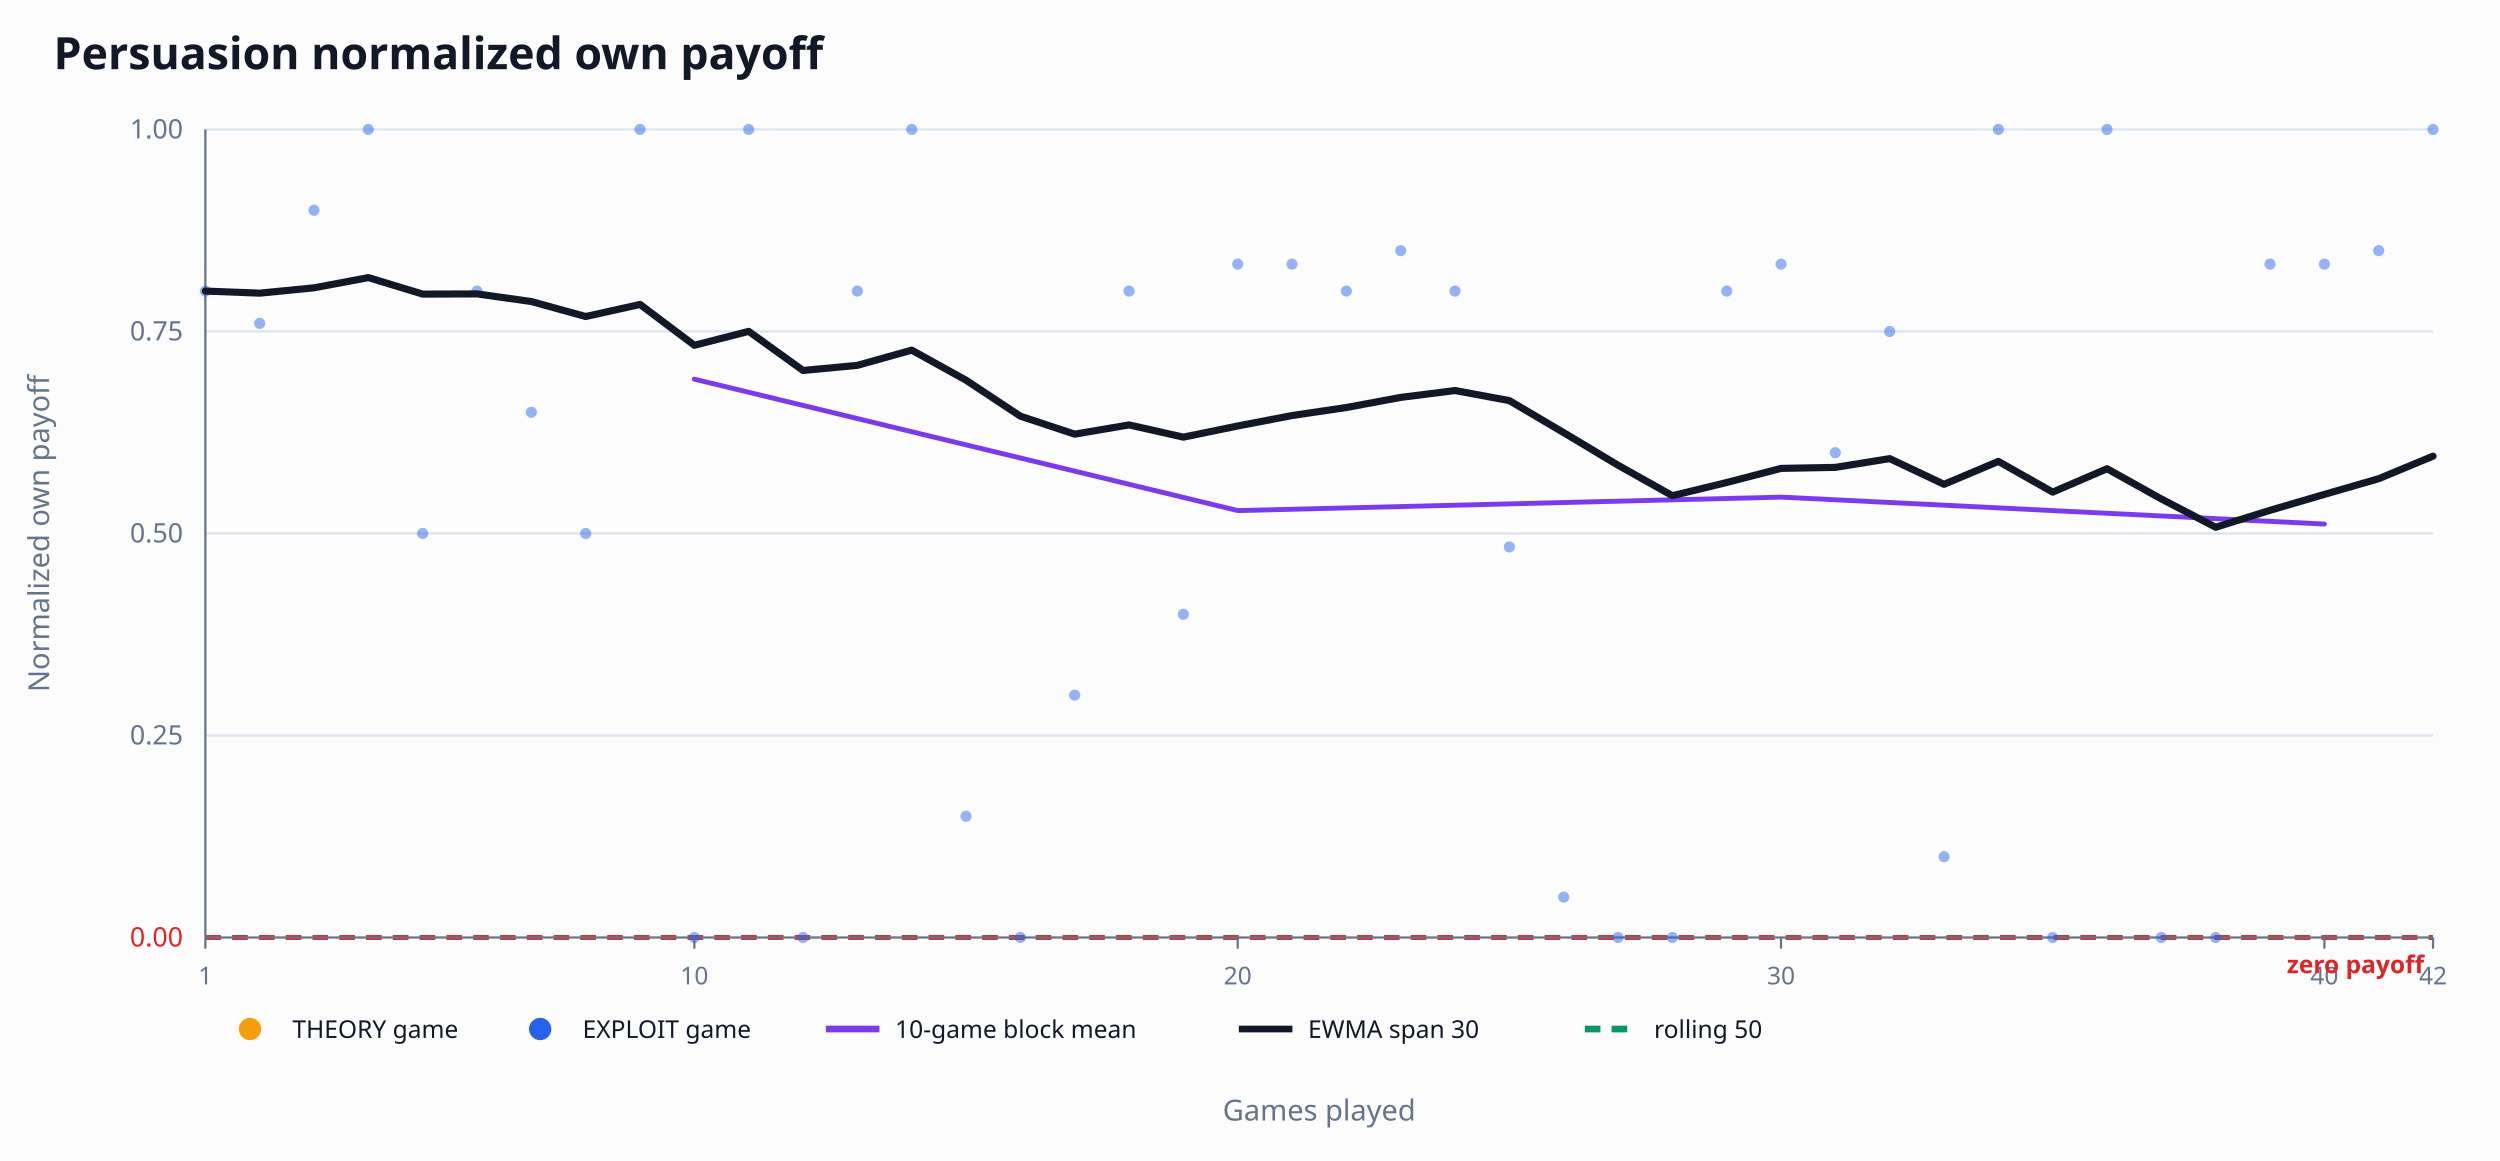
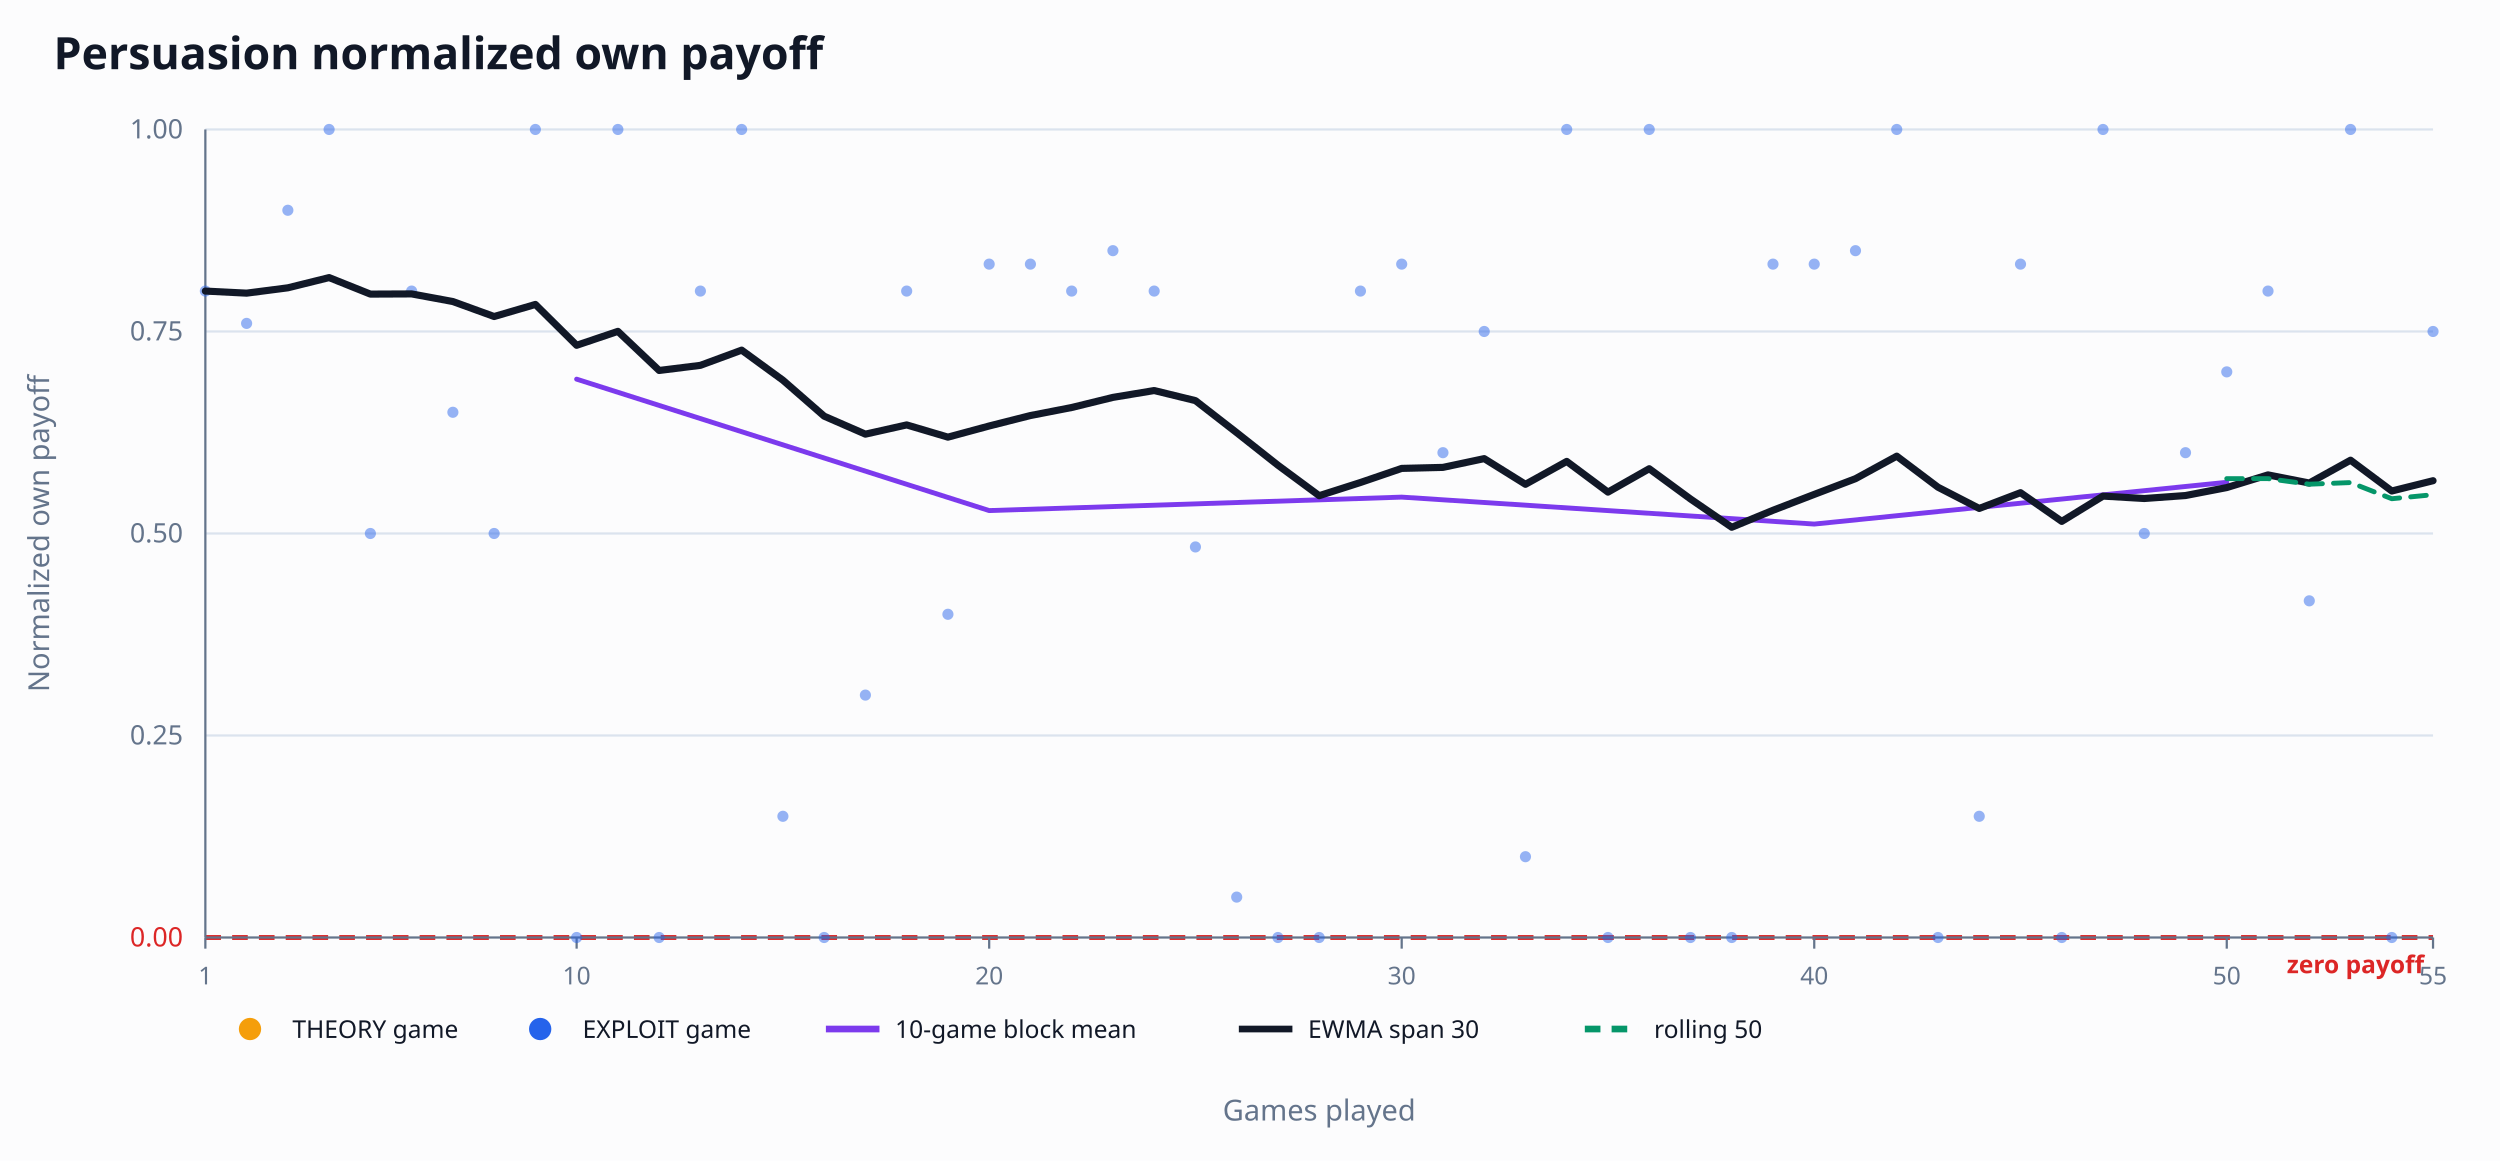
<svg xmlns="http://www.w3.org/2000/svg" width="1120" height="520" viewBox="0 0 1120 520">
  <rect width="100%" height="100%" fill="#fcfcfd" />
  <text x="24" y="31" font-family="system-ui,sans-serif" font-size="20" font-weight="700" fill="#111827">Persuasion normalized own payoff</text>
  <line x1="92" y1="420.00" x2="1090" y2="420.00" stroke="#dc2626" stroke-width="2.2" stroke-dasharray="7,5" />
  <text x="82" y="424.00" text-anchor="end" font-family="system-ui,sans-serif" font-size="12" fill="#dc2626">0.00</text>
  <line x1="92" y1="329.50" x2="1090" y2="329.50" stroke="#dbe3ee" stroke-width="1" />
  <text x="82" y="333.50" text-anchor="end" font-family="system-ui,sans-serif" font-size="12" fill="#64748b">0.25</text>
  <line x1="92" y1="239.00" x2="1090" y2="239.00" stroke="#dbe3ee" stroke-width="1" />
  <text x="82" y="243.00" text-anchor="end" font-family="system-ui,sans-serif" font-size="12" fill="#64748b">0.50</text>
  <line x1="92" y1="148.50" x2="1090" y2="148.50" stroke="#dbe3ee" stroke-width="1" />
  <text x="82" y="152.50" text-anchor="end" font-family="system-ui,sans-serif" font-size="12" fill="#64748b">0.75</text>
  <line x1="92" y1="58.00" x2="1090" y2="58.00" stroke="#dbe3ee" stroke-width="1" />
  <text x="82" y="62.00" text-anchor="end" font-family="system-ui,sans-serif" font-size="12" fill="#64748b">1.00</text>
  <line x1="92.00" y1="420" x2="92.00" y2="425" stroke="#64748b" />
  <text x="92.00" y="441" text-anchor="middle" font-family="system-ui,sans-serif" font-size="11" fill="#64748b">1</text>
-   <line x1="311.07" y1="420" x2="311.07" y2="425" stroke="#64748b" />
-   <text x="311.07" y="441" text-anchor="middle" font-family="system-ui,sans-serif" font-size="11" fill="#64748b">10</text>
-   <line x1="554.49" y1="420" x2="554.49" y2="425" stroke="#64748b" />
-   <text x="554.49" y="441" text-anchor="middle" font-family="system-ui,sans-serif" font-size="11" fill="#64748b">20</text>
-   <line x1="797.90" y1="420" x2="797.90" y2="425" stroke="#64748b" />
-   <text x="797.90" y="441" text-anchor="middle" font-family="system-ui,sans-serif" font-size="11" fill="#64748b">30</text>
-   <line x1="1041.32" y1="420" x2="1041.32" y2="425" stroke="#64748b" />
-   <text x="1041.32" y="441" text-anchor="middle" font-family="system-ui,sans-serif" font-size="11" fill="#64748b">40</text>
+   <line x1="258.33" y1="420" x2="258.33" y2="425" stroke="#64748b" />
+   <text x="258.33" y="441" text-anchor="middle" font-family="system-ui,sans-serif" font-size="11" fill="#64748b">10</text>
+   <line x1="443.15" y1="420" x2="443.15" y2="425" stroke="#64748b" />
+   <text x="443.15" y="441" text-anchor="middle" font-family="system-ui,sans-serif" font-size="11" fill="#64748b">20</text>
+   <line x1="627.96" y1="420" x2="627.96" y2="425" stroke="#64748b" />
+   <text x="627.96" y="441" text-anchor="middle" font-family="system-ui,sans-serif" font-size="11" fill="#64748b">30</text>
+   <line x1="812.78" y1="420" x2="812.78" y2="425" stroke="#64748b" />
+   <text x="812.78" y="441" text-anchor="middle" font-family="system-ui,sans-serif" font-size="11" fill="#64748b">40</text>
+   <line x1="997.59" y1="420" x2="997.59" y2="425" stroke="#64748b" />
+   <text x="997.59" y="441" text-anchor="middle" font-family="system-ui,sans-serif" font-size="11" fill="#64748b">50</text>
  <line x1="1090.00" y1="420" x2="1090.00" y2="425" stroke="#64748b" />
-   <text x="1090.00" y="441" text-anchor="middle" font-family="system-ui,sans-serif" font-size="11" fill="#64748b">42</text>
+   <text x="1090.00" y="441" text-anchor="middle" font-family="system-ui,sans-serif" font-size="11" fill="#64748b">55</text>
  <line x1="92" y1="58" x2="92" y2="420" stroke="#64748b" />
  <line x1="92" y1="420" x2="1090" y2="420" stroke="#64748b" />
  <text x="591.00" y="502" text-anchor="middle" font-family="system-ui,sans-serif" font-size="13" fill="#64748b">Games played</text>
  <text x="22" y="239.00" text-anchor="middle" transform="rotate(-90 22 239.00)" font-family="system-ui,sans-serif" font-size="13" fill="#64748b">Normalized own payoff</text>
  <text x="1086" y="436.00" text-anchor="end" font-family="system-ui,sans-serif" font-size="11" font-weight="700" fill="#dc2626">zero payoff</text>
  <circle cx="92.00" cy="130.40" r="2.5" fill="#2563eb" opacity="0.48" />
-   <circle cx="116.34" cy="144.88" r="2.5" fill="#2563eb" opacity="0.48" />
-   <circle cx="140.68" cy="94.20" r="2.5" fill="#2563eb" opacity="0.48" />
-   <circle cx="165.02" cy="58.00" r="2.5" fill="#2563eb" opacity="0.48" />
-   <circle cx="189.37" cy="239.00" r="2.5" fill="#2563eb" opacity="0.48" />
-   <circle cx="213.71" cy="130.40" r="2.5" fill="#2563eb" opacity="0.48" />
-   <circle cx="238.05" cy="184.70" r="2.5" fill="#2563eb" opacity="0.48" />
-   <circle cx="262.39" cy="239.00" r="2.5" fill="#2563eb" opacity="0.48" />
-   <circle cx="286.73" cy="58.00" r="2.5" fill="#2563eb" opacity="0.48" />
-   <circle cx="311.07" cy="420.00" r="2.5" fill="#2563eb" opacity="0.48" />
-   <circle cx="335.41" cy="58.00" r="2.5" fill="#2563eb" opacity="0.48" />
-   <circle cx="359.76" cy="420.00" r="2.5" fill="#2563eb" opacity="0.48" />
-   <circle cx="384.10" cy="130.40" r="2.5" fill="#2563eb" opacity="0.48" />
-   <circle cx="408.44" cy="58.00" r="2.5" fill="#2563eb" opacity="0.48" />
-   <circle cx="432.78" cy="365.70" r="2.5" fill="#2563eb" opacity="0.48" />
-   <circle cx="457.12" cy="420.00" r="2.5" fill="#2563eb" opacity="0.48" />
-   <circle cx="481.46" cy="311.40" r="2.5" fill="#2563eb" opacity="0.48" />
-   <circle cx="505.80" cy="130.40" r="2.5" fill="#2563eb" opacity="0.48" />
-   <circle cx="530.15" cy="275.20" r="2.5" fill="#2563eb" opacity="0.48" />
-   <circle cx="554.49" cy="118.33" r="2.5" fill="#2563eb" opacity="0.48" />
-   <circle cx="578.83" cy="118.33" r="2.5" fill="#2563eb" opacity="0.48" />
-   <circle cx="603.17" cy="130.40" r="2.5" fill="#2563eb" opacity="0.48" />
-   <circle cx="627.51" cy="112.30" r="2.5" fill="#2563eb" opacity="0.48" />
-   <circle cx="651.85" cy="130.40" r="2.5" fill="#2563eb" opacity="0.48" />
-   <circle cx="676.20" cy="245.03" r="2.5" fill="#2563eb" opacity="0.48" />
-   <circle cx="700.54" cy="401.90" r="2.5" fill="#2563eb" opacity="0.48" />
-   <circle cx="724.88" cy="420.00" r="2.5" fill="#2563eb" opacity="0.48" />
-   <circle cx="749.22" cy="420.00" r="2.5" fill="#2563eb" opacity="0.48" />
-   <circle cx="773.56" cy="130.40" r="2.5" fill="#2563eb" opacity="0.48" />
-   <circle cx="797.90" cy="118.33" r="2.5" fill="#2563eb" opacity="0.48" />
-   <circle cx="822.24" cy="202.80" r="2.5" fill="#2563eb" opacity="0.48" />
-   <circle cx="846.59" cy="148.50" r="2.5" fill="#2563eb" opacity="0.48" />
-   <circle cx="870.93" cy="383.80" r="2.5" fill="#2563eb" opacity="0.48" />
-   <circle cx="895.27" cy="58.00" r="2.5" fill="#2563eb" opacity="0.48" />
-   <circle cx="919.61" cy="420.00" r="2.5" fill="#2563eb" opacity="0.48" />
-   <circle cx="943.95" cy="58.00" r="2.5" fill="#2563eb" opacity="0.48" />
-   <circle cx="968.29" cy="420.00" r="2.5" fill="#2563eb" opacity="0.48" />
-   <circle cx="992.63" cy="420.00" r="2.5" fill="#2563eb" opacity="0.48" />
-   <circle cx="1016.98" cy="118.33" r="2.5" fill="#2563eb" opacity="0.48" />
-   <circle cx="1041.32" cy="118.33" r="2.5" fill="#2563eb" opacity="0.48" />
-   <circle cx="1065.66" cy="112.30" r="2.5" fill="#2563eb" opacity="0.48" />
-   <circle cx="1090.00" cy="58.00" r="2.5" fill="#2563eb" opacity="0.48" />
-   <polyline points="311.07,169.86 554.49,228.74 797.90,222.71 1041.32,234.78" fill="none" stroke="#7c3aed" stroke-width="2.2" stroke-linejoin="round" stroke-linecap="round" />
-   <polyline points="92.00,130.40 116.34,131.33 140.68,128.94 165.02,124.36 189.37,131.76 213.71,131.67 238.05,135.09 262.39,141.80 286.73,136.39 311.07,154.69 335.41,148.45 359.76,165.97 384.10,163.67 408.44,156.86 432.78,170.33 457.12,186.44 481.46,194.50 505.80,190.36 530.15,195.84 554.49,190.84 578.83,186.16 603.17,182.56 627.51,178.03 651.85,174.96 676.20,179.48 700.54,193.83 724.88,208.42 749.22,222.07 773.56,216.16 797.90,209.84 822.24,209.39 846.59,205.46 870.93,216.97 895.27,206.71 919.61,220.47 943.95,209.99 968.29,223.54 992.63,236.21 1016.98,228.61 1041.32,221.49 1065.66,214.45 1090.00,204.36" fill="none" stroke="#111827" stroke-width="3.2" stroke-linejoin="round" stroke-linecap="round" />
+   <circle cx="110.48" cy="144.88" r="2.5" fill="#2563eb" opacity="0.48" />
+   <circle cx="128.96" cy="94.20" r="2.5" fill="#2563eb" opacity="0.48" />
+   <circle cx="147.44" cy="58.00" r="2.5" fill="#2563eb" opacity="0.48" />
+   <circle cx="165.93" cy="239.00" r="2.5" fill="#2563eb" opacity="0.48" />
+   <circle cx="184.41" cy="130.40" r="2.5" fill="#2563eb" opacity="0.48" />
+   <circle cx="202.89" cy="184.70" r="2.5" fill="#2563eb" opacity="0.48" />
+   <circle cx="221.37" cy="239.00" r="2.5" fill="#2563eb" opacity="0.48" />
+   <circle cx="239.85" cy="58.00" r="2.5" fill="#2563eb" opacity="0.48" />
+   <circle cx="258.33" cy="420.00" r="2.5" fill="#2563eb" opacity="0.48" />
+   <circle cx="276.81" cy="58.00" r="2.5" fill="#2563eb" opacity="0.48" />
+   <circle cx="295.30" cy="420.00" r="2.5" fill="#2563eb" opacity="0.48" />
+   <circle cx="313.78" cy="130.40" r="2.5" fill="#2563eb" opacity="0.48" />
+   <circle cx="332.26" cy="58.00" r="2.5" fill="#2563eb" opacity="0.48" />
+   <circle cx="350.74" cy="365.70" r="2.5" fill="#2563eb" opacity="0.48" />
+   <circle cx="369.22" cy="420.00" r="2.5" fill="#2563eb" opacity="0.48" />
+   <circle cx="387.70" cy="311.40" r="2.5" fill="#2563eb" opacity="0.48" />
+   <circle cx="406.19" cy="130.40" r="2.5" fill="#2563eb" opacity="0.48" />
+   <circle cx="424.67" cy="275.20" r="2.5" fill="#2563eb" opacity="0.48" />
+   <circle cx="443.15" cy="118.33" r="2.5" fill="#2563eb" opacity="0.48" />
+   <circle cx="461.63" cy="118.33" r="2.5" fill="#2563eb" opacity="0.48" />
+   <circle cx="480.11" cy="130.40" r="2.5" fill="#2563eb" opacity="0.48" />
+   <circle cx="498.59" cy="112.30" r="2.5" fill="#2563eb" opacity="0.48" />
+   <circle cx="517.07" cy="130.40" r="2.5" fill="#2563eb" opacity="0.48" />
+   <circle cx="535.56" cy="245.03" r="2.5" fill="#2563eb" opacity="0.48" />
+   <circle cx="554.04" cy="401.90" r="2.5" fill="#2563eb" opacity="0.48" />
+   <circle cx="572.52" cy="420.00" r="2.5" fill="#2563eb" opacity="0.48" />
+   <circle cx="591.00" cy="420.00" r="2.5" fill="#2563eb" opacity="0.48" />
+   <circle cx="609.48" cy="130.40" r="2.5" fill="#2563eb" opacity="0.48" />
+   <circle cx="627.96" cy="118.33" r="2.5" fill="#2563eb" opacity="0.48" />
+   <circle cx="646.44" cy="202.80" r="2.5" fill="#2563eb" opacity="0.48" />
+   <circle cx="664.93" cy="148.50" r="2.5" fill="#2563eb" opacity="0.48" />
+   <circle cx="683.41" cy="383.80" r="2.5" fill="#2563eb" opacity="0.48" />
+   <circle cx="701.89" cy="58.00" r="2.5" fill="#2563eb" opacity="0.48" />
+   <circle cx="720.37" cy="420.00" r="2.5" fill="#2563eb" opacity="0.48" />
+   <circle cx="738.85" cy="58.00" r="2.5" fill="#2563eb" opacity="0.48" />
+   <circle cx="757.33" cy="420.00" r="2.5" fill="#2563eb" opacity="0.48" />
+   <circle cx="775.81" cy="420.00" r="2.5" fill="#2563eb" opacity="0.48" />
+   <circle cx="794.30" cy="118.33" r="2.5" fill="#2563eb" opacity="0.48" />
+   <circle cx="812.78" cy="118.33" r="2.5" fill="#2563eb" opacity="0.48" />
+   <circle cx="831.26" cy="112.30" r="2.5" fill="#2563eb" opacity="0.48" />
+   <circle cx="849.74" cy="58.00" r="2.5" fill="#2563eb" opacity="0.48" />
+   <circle cx="868.22" cy="420.00" r="2.5" fill="#2563eb" opacity="0.48" />
+   <circle cx="886.70" cy="365.70" r="2.5" fill="#2563eb" opacity="0.48" />
+   <circle cx="905.19" cy="118.33" r="2.5" fill="#2563eb" opacity="0.48" />
+   <circle cx="923.67" cy="420.00" r="2.5" fill="#2563eb" opacity="0.48" />
+   <circle cx="942.15" cy="58.00" r="2.5" fill="#2563eb" opacity="0.48" />
+   <circle cx="960.63" cy="239.00" r="2.5" fill="#2563eb" opacity="0.48" />
+   <circle cx="979.11" cy="202.80" r="2.5" fill="#2563eb" opacity="0.48" />
+   <circle cx="997.59" cy="166.60" r="2.5" fill="#2563eb" opacity="0.48" />
+   <circle cx="1016.07" cy="130.40" r="2.5" fill="#2563eb" opacity="0.48" />
+   <circle cx="1034.56" cy="269.17" r="2.5" fill="#2563eb" opacity="0.48" />
+   <circle cx="1053.04" cy="58.00" r="2.5" fill="#2563eb" opacity="0.48" />
+   <circle cx="1071.52" cy="420.00" r="2.5" fill="#2563eb" opacity="0.48" />
+   <circle cx="1090.00" cy="148.50" r="2.5" fill="#2563eb" opacity="0.48" />
+   <polyline points="258.33,169.86 443.15,228.74 627.96,222.71 812.78,234.78 997.59,216.07" fill="none" stroke="#7c3aed" stroke-width="2.2" stroke-linejoin="round" stroke-linecap="round" />
+   <polyline points="92.00,130.40 110.48,131.33 128.96,128.94 147.44,124.36 165.93,131.76 184.41,131.67 202.89,135.09 221.37,141.80 239.85,136.39 258.33,154.69 276.81,148.45 295.30,165.97 313.78,163.67 332.26,156.86 350.74,170.33 369.22,186.44 387.70,194.50 406.19,190.36 424.67,195.84 443.15,190.84 461.63,186.16 480.11,182.56 498.59,178.03 517.07,174.96 535.56,179.48 554.04,193.83 572.52,208.42 591.00,222.07 609.48,216.16 627.96,209.84 646.44,209.39 664.93,205.46 683.41,216.97 701.89,206.71 720.37,220.47 738.85,209.99 757.33,223.54 775.81,236.21 794.30,228.61 812.78,221.49 831.26,214.45 849.74,204.36 868.22,218.27 886.70,227.78 905.19,220.72 923.67,233.58 942.15,222.25 960.63,223.33 979.11,222.00 997.59,218.43 1016.07,212.75 1034.56,216.39 1053.04,206.17 1071.52,219.97 1090.00,215.36" fill="none" stroke="#111827" stroke-width="3.2" stroke-linejoin="round" stroke-linecap="round" />
+   <polyline points="997.59,214.43 1016.07,214.43 1034.56,216.92 1053.04,216.19 1071.52,223.43 1090.00,221.62" fill="none" stroke="#059669" stroke-width="2.2" stroke-linejoin="round" stroke-linecap="round" stroke-dasharray="7,5" />
  <circle cx="112" cy="461" r="5" fill="#f59e0b" />
  <text x="131" y="465" font-family="system-ui,sans-serif" font-size="11" fill="#111827">THEORY game</text>
  <circle cx="242" cy="461" r="5" fill="#2563eb" />
  <text x="261" y="465" font-family="system-ui,sans-serif" font-size="11" fill="#111827">EXPLOIT game</text>
  <line x1="370" y1="461" x2="394" y2="461" stroke="#7c3aed" stroke-width="3" />
  <text x="401" y="465" font-family="system-ui,sans-serif" font-size="11" fill="#111827">10-game block mean</text>
  <line x1="555" y1="461" x2="579" y2="461" stroke="#111827" stroke-width="3" />
  <text x="586" y="465" font-family="system-ui,sans-serif" font-size="11" fill="#111827">EWMA span 30</text>
  <line x1="710" y1="461" x2="734" y2="461" stroke="#059669" stroke-width="3" stroke-dasharray="7,5" />
  <text x="741" y="465" font-family="system-ui,sans-serif" font-size="11" fill="#111827">rolling 50</text>
</svg>
